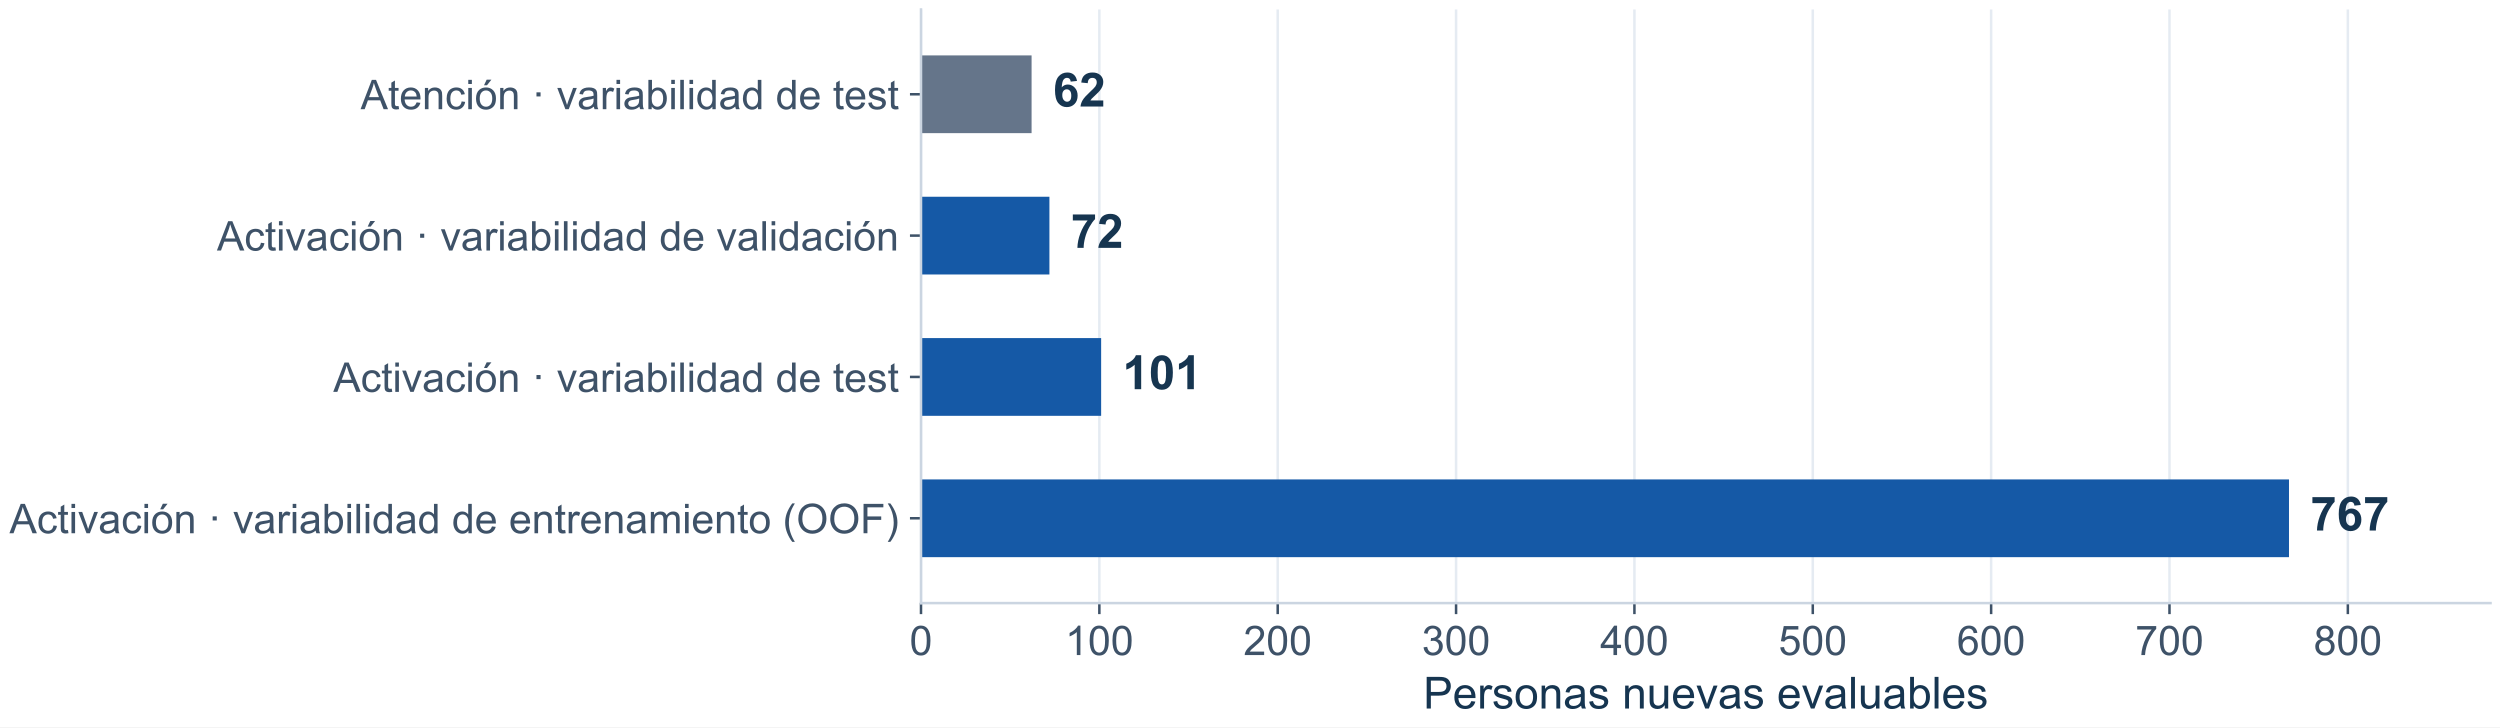
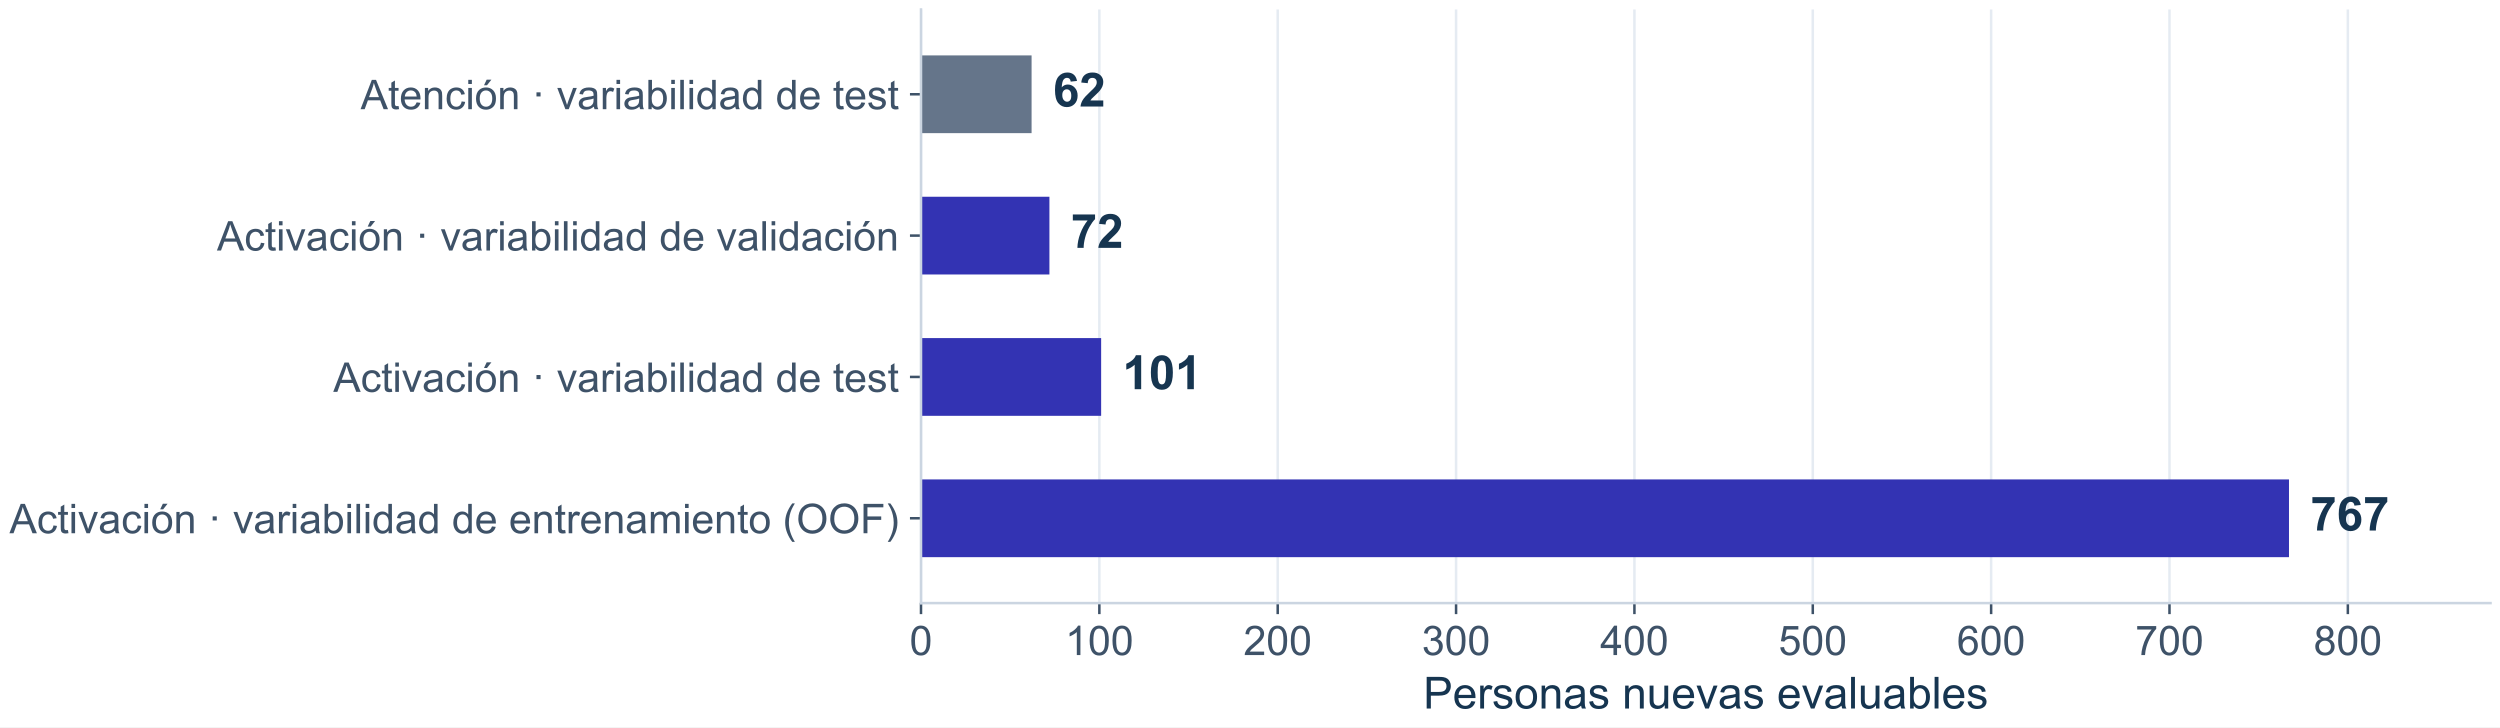
<svg xmlns="http://www.w3.org/2000/svg" xmlns:xlink="http://www.w3.org/1999/xlink" width="792pt" height="230.4pt" viewBox="0 0 792 230.4" version="1.1">
  <defs>
    <style type="text/css">*{stroke-linejoin: round; stroke-linecap: butt}</style>
  </defs>
  <g id="figure_1">
    <g id="patch_1">
      <path d="M 0 230.4  L 792 230.4  L 792 0  L 0 0  z " style="fill: #ffffff" />
    </g>
    <g id="axes_1">
      <g id="patch_2">
        <path d="M 291.773 191.061  L 789 191.061  L 789 3  L 291.773 3  z " style="fill: #ffffff" />
      </g>
      <g id="matplotlib.axis_1">
        <g id="xtick_1">
          <g id="line2d_1">
-             <path d="M 291.773 191.061  L 291.773 3  " clip-path="url(#pf6528be3a3)" style="fill: none; stroke: #e5ebf2; stroke-width: 0.8; stroke-linecap: square" />
+             <path d="M 291.773 191.061  L 291.773 3  " clip-path="url(#pa4aadabc4e)" style="fill: none; stroke: #e5ebf2; stroke-width: 0.8; stroke-linecap: square" />
          </g>
          <g id="line2d_2">
            <defs>
-               <path id="mfd50ed5111" d="M 0 0  L 0 3.5  " style="stroke: #3e5268; stroke-width: 0.8" />
+               <path id="m17aa37d7f0" d="M 0 0  L 0 3.5  " style="stroke: #3e5268; stroke-width: 0.8" />
            </defs>
            <g>
-               <use xlink:href="#mfd50ed5111" x="291.773" y="191.061" style="fill: #3e5268; stroke: #3e5268; stroke-width: 0.8" />
+               <use xlink:href="#m17aa37d7f0" x="291.773" y="191.061" style="fill: #3e5268; stroke: #3e5268; stroke-width: 0.8" />
            </g>
          </g>
          <g id="text_1">
            <g style="fill: #3e5268" transform="translate(288.1586 207.5252) scale(0.13 -0.13)">
              <defs>
                <path id="ArialMT-13" d="M 266 2259  Q 266 3072 433 3567  Q 600 4063 929 4331  Q 1259 4600 1759 4600  Q 2128 4600 2406 4451  Q 2684 4303 2865 4023  Q 3047 3744 3150 3342  Q 3253 2941 3253 2259  Q 3253 1453 3087 958  Q 2922 463 2592 192  Q 2263 -78 1759 -78  Q 1097 -78 719 397  Q 266 969 266 2259  z M 844 2259  Q 844 1131 1108 757  Q 1372 384 1759 384  Q 2147 384 2411 759  Q 2675 1134 2675 2259  Q 2675 3391 2411 3762  Q 2147 4134 1753 4134  Q 1366 4134 1134 3806  Q 844 3388 844 2259  z " transform="scale(0.015625)" />
              </defs>
              <use xlink:href="#ArialMT-13" />
            </g>
          </g>
        </g>
        <g id="xtick_2">
          <g id="line2d_3">
-             <path d="M 348.276 191.061  L 348.276 3  " clip-path="url(#pf6528be3a3)" style="fill: none; stroke: #e5ebf2; stroke-width: 0.8; stroke-linecap: square" />
+             <path d="M 348.276 191.061  L 348.276 3  " clip-path="url(#pa4aadabc4e)" style="fill: none; stroke: #e5ebf2; stroke-width: 0.8; stroke-linecap: square" />
          </g>
          <g id="line2d_4">
            <g>
-               <use xlink:href="#mfd50ed5111" x="348.276" y="191.061" style="fill: #3e5268; stroke: #3e5268; stroke-width: 0.8" />
+               <use xlink:href="#m17aa37d7f0" x="348.276" y="191.061" style="fill: #3e5268; stroke: #3e5268; stroke-width: 0.8" />
            </g>
          </g>
          <g id="text_2">
            <g style="fill: #3e5268" transform="translate(337.4324 207.5252) scale(0.13 -0.13)">
              <defs>
                <path id="ArialMT-14" d="M 2384 0  L 1822 0  L 1822 3584  Q 1619 3391 1289 3197  Q 959 3003 697 2906  L 697 3450  Q 1169 3672 1522 3987  Q 1875 4303 2022 4600  L 2384 4600  L 2384 0  z " transform="scale(0.015625)" />
              </defs>
              <use xlink:href="#ArialMT-14" />
              <use xlink:href="#ArialMT-13" transform="translate(55.60938 0)" />
              <use xlink:href="#ArialMT-13" transform="translate(111.2188 0)" />
            </g>
          </g>
        </g>
        <g id="xtick_3">
          <g id="line2d_5">
-             <path d="M 404.779 191.061  L 404.779 3  " clip-path="url(#pf6528be3a3)" style="fill: none; stroke: #e5ebf2; stroke-width: 0.8; stroke-linecap: square" />
+             <path d="M 404.779 191.061  L 404.779 3  " clip-path="url(#pa4aadabc4e)" style="fill: none; stroke: #e5ebf2; stroke-width: 0.8; stroke-linecap: square" />
          </g>
          <g id="line2d_6">
            <g>
-               <use xlink:href="#mfd50ed5111" x="404.779" y="191.061" style="fill: #3e5268; stroke: #3e5268; stroke-width: 0.8" />
+               <use xlink:href="#m17aa37d7f0" x="404.779" y="191.061" style="fill: #3e5268; stroke: #3e5268; stroke-width: 0.8" />
            </g>
          </g>
          <g id="text_3">
            <g style="fill: #3e5268" transform="translate(393.9354 207.5252) scale(0.13 -0.13)">
              <defs>
                <path id="ArialMT-15" d="M 3222 541  L 3222 0  L 194 0  Q 188 203 259 391  Q 375 700 629 1000  Q 884 1300 1366 1694  Q 2113 2306 2375 2664  Q 2638 3022 2638 3341  Q 2638 3675 2398 3904  Q 2159 4134 1775 4134  Q 1369 4134 1125 3890  Q 881 3647 878 3216  L 300 3275  Q 359 3922 746 4261  Q 1134 4600 1788 4600  Q 2447 4600 2831 4234  Q 3216 3869 3216 3328  Q 3216 3053 3103 2787  Q 2991 2522 2730 2228  Q 2469 1934 1863 1422  Q 1356 997 1212 845  Q 1069 694 975 541  L 3222 541  z " transform="scale(0.015625)" />
              </defs>
              <use xlink:href="#ArialMT-15" />
              <use xlink:href="#ArialMT-13" transform="translate(55.60938 0)" />
              <use xlink:href="#ArialMT-13" transform="translate(111.2188 0)" />
            </g>
          </g>
        </g>
        <g id="xtick_4">
          <g id="line2d_7">
-             <path d="M 461.282 191.061  L 461.282 3  " clip-path="url(#pf6528be3a3)" style="fill: none; stroke: #e5ebf2; stroke-width: 0.8; stroke-linecap: square" />
+             <path d="M 461.282 191.061  L 461.282 3  " clip-path="url(#pa4aadabc4e)" style="fill: none; stroke: #e5ebf2; stroke-width: 0.8; stroke-linecap: square" />
          </g>
          <g id="line2d_8">
            <g>
-               <use xlink:href="#mfd50ed5111" x="461.282" y="191.061" style="fill: #3e5268; stroke: #3e5268; stroke-width: 0.8" />
+               <use xlink:href="#m17aa37d7f0" x="461.282" y="191.061" style="fill: #3e5268; stroke: #3e5268; stroke-width: 0.8" />
            </g>
          </g>
          <g id="text_4">
            <g style="fill: #3e5268" transform="translate(450.4384 207.5252) scale(0.13 -0.13)">
              <defs>
                <path id="ArialMT-16" d="M 269 1209  L 831 1284  Q 928 806 1161 595  Q 1394 384 1728 384  Q 2125 384 2398 659  Q 2672 934 2672 1341  Q 2672 1728 2419 1979  Q 2166 2231 1775 2231  Q 1616 2231 1378 2169  L 1441 2663  Q 1497 2656 1531 2656  Q 1891 2656 2178 2843  Q 2466 3031 2466 3422  Q 2466 3731 2256 3934  Q 2047 4138 1716 4138  Q 1388 4138 1169 3931  Q 950 3725 888 3313  L 325 3413  Q 428 3978 793 4289  Q 1159 4600 1703 4600  Q 2078 4600 2393 4439  Q 2709 4278 2876 4000  Q 3044 3722 3044 3409  Q 3044 3113 2884 2869  Q 2725 2625 2413 2481  Q 2819 2388 3044 2092  Q 3269 1797 3269 1353  Q 3269 753 2831 336  Q 2394 -81 1725 -81  Q 1122 -81 723 278  Q 325 638 269 1209  z " transform="scale(0.015625)" />
              </defs>
              <use xlink:href="#ArialMT-16" />
              <use xlink:href="#ArialMT-13" transform="translate(55.60938 0)" />
              <use xlink:href="#ArialMT-13" transform="translate(111.2188 0)" />
            </g>
          </g>
        </g>
        <g id="xtick_5">
          <g id="line2d_9">
-             <path d="M 517.785 191.061  L 517.785 3  " clip-path="url(#pf6528be3a3)" style="fill: none; stroke: #e5ebf2; stroke-width: 0.8; stroke-linecap: square" />
+             <path d="M 517.785 191.061  L 517.785 3  " clip-path="url(#pa4aadabc4e)" style="fill: none; stroke: #e5ebf2; stroke-width: 0.8; stroke-linecap: square" />
          </g>
          <g id="line2d_10">
            <g>
-               <use xlink:href="#mfd50ed5111" x="517.785" y="191.061" style="fill: #3e5268; stroke: #3e5268; stroke-width: 0.8" />
+               <use xlink:href="#m17aa37d7f0" x="517.785" y="191.061" style="fill: #3e5268; stroke: #3e5268; stroke-width: 0.8" />
            </g>
          </g>
          <g id="text_5">
            <g style="fill: #3e5268" transform="translate(506.9414 207.5252) scale(0.13 -0.13)">
              <defs>
                <path id="ArialMT-17" d="M 2069 0  L 2069 1097  L 81 1097  L 81 1613  L 2172 4581  L 2631 4581  L 2631 1613  L 3250 1613  L 3250 1097  L 2631 1097  L 2631 0  L 2069 0  z M 2069 1613  L 2069 3678  L 634 1613  L 2069 1613  z " transform="scale(0.015625)" />
              </defs>
              <use xlink:href="#ArialMT-17" />
              <use xlink:href="#ArialMT-13" transform="translate(55.60938 0)" />
              <use xlink:href="#ArialMT-13" transform="translate(111.2188 0)" />
            </g>
          </g>
        </g>
        <g id="xtick_6">
          <g id="line2d_11">
-             <path d="M 574.288 191.061  L 574.288 3  " clip-path="url(#pf6528be3a3)" style="fill: none; stroke: #e5ebf2; stroke-width: 0.8; stroke-linecap: square" />
+             <path d="M 574.288 191.061  L 574.288 3  " clip-path="url(#pa4aadabc4e)" style="fill: none; stroke: #e5ebf2; stroke-width: 0.8; stroke-linecap: square" />
          </g>
          <g id="line2d_12">
            <g>
-               <use xlink:href="#mfd50ed5111" x="574.288" y="191.061" style="fill: #3e5268; stroke: #3e5268; stroke-width: 0.8" />
+               <use xlink:href="#m17aa37d7f0" x="574.288" y="191.061" style="fill: #3e5268; stroke: #3e5268; stroke-width: 0.8" />
            </g>
          </g>
          <g id="text_6">
            <g style="fill: #3e5268" transform="translate(563.4445 207.5252) scale(0.13 -0.13)">
              <defs>
                <path id="ArialMT-18" d="M 266 1200  L 856 1250  Q 922 819 1161 601  Q 1400 384 1738 384  Q 2144 384 2425 690  Q 2706 997 2706 1503  Q 2706 1984 2436 2262  Q 2166 2541 1728 2541  Q 1456 2541 1237 2417  Q 1019 2294 894 2097  L 366 2166  L 809 4519  L 3088 4519  L 3088 3981  L 1259 3981  L 1013 2750  Q 1425 3038 1878 3038  Q 2478 3038 2890 2622  Q 3303 2206 3303 1553  Q 3303 931 2941 478  Q 2500 -78 1738 -78  Q 1113 -78 717 272  Q 322 622 266 1200  z " transform="scale(0.015625)" />
              </defs>
              <use xlink:href="#ArialMT-18" />
              <use xlink:href="#ArialMT-13" transform="translate(55.60938 0)" />
              <use xlink:href="#ArialMT-13" transform="translate(111.2188 0)" />
            </g>
          </g>
        </g>
        <g id="xtick_7">
          <g id="line2d_13">
-             <path d="M 630.791 191.061  L 630.791 3  " clip-path="url(#pf6528be3a3)" style="fill: none; stroke: #e5ebf2; stroke-width: 0.8; stroke-linecap: square" />
+             <path d="M 630.791 191.061  L 630.791 3  " clip-path="url(#pa4aadabc4e)" style="fill: none; stroke: #e5ebf2; stroke-width: 0.8; stroke-linecap: square" />
          </g>
          <g id="line2d_14">
            <g>
-               <use xlink:href="#mfd50ed5111" x="630.791" y="191.061" style="fill: #3e5268; stroke: #3e5268; stroke-width: 0.8" />
+               <use xlink:href="#m17aa37d7f0" x="630.791" y="191.061" style="fill: #3e5268; stroke: #3e5268; stroke-width: 0.8" />
            </g>
          </g>
          <g id="text_7">
            <g style="fill: #3e5268" transform="translate(619.9475 207.5252) scale(0.13 -0.13)">
              <defs>
                <path id="ArialMT-19" d="M 3184 3459  L 2625 3416  Q 2550 3747 2413 3897  Q 2184 4138 1850 4138  Q 1581 4138 1378 3988  Q 1113 3794 959 3422  Q 806 3050 800 2363  Q 1003 2672 1297 2822  Q 1591 2972 1913 2972  Q 2475 2972 2870 2558  Q 3266 2144 3266 1488  Q 3266 1056 3080 686  Q 2894 316 2569 119  Q 2244 -78 1831 -78  Q 1128 -78 684 439  Q 241 956 241 2144  Q 241 3472 731 4075  Q 1159 4600 1884 4600  Q 2425 4600 2770 4297  Q 3116 3994 3184 3459  z M 888 1484  Q 888 1194 1011 928  Q 1134 663 1356 523  Q 1578 384 1822 384  Q 2178 384 2434 671  Q 2691 959 2691 1453  Q 2691 1928 2437 2201  Q 2184 2475 1800 2475  Q 1419 2475 1153 2201  Q 888 1928 888 1484  z " transform="scale(0.015625)" />
              </defs>
              <use xlink:href="#ArialMT-19" />
              <use xlink:href="#ArialMT-13" transform="translate(55.60938 0)" />
              <use xlink:href="#ArialMT-13" transform="translate(111.2188 0)" />
            </g>
          </g>
        </g>
        <g id="xtick_8">
          <g id="line2d_15">
-             <path d="M 687.294 191.061  L 687.294 3  " clip-path="url(#pf6528be3a3)" style="fill: none; stroke: #e5ebf2; stroke-width: 0.8; stroke-linecap: square" />
+             <path d="M 687.294 191.061  L 687.294 3  " clip-path="url(#pa4aadabc4e)" style="fill: none; stroke: #e5ebf2; stroke-width: 0.8; stroke-linecap: square" />
          </g>
          <g id="line2d_16">
            <g>
-               <use xlink:href="#mfd50ed5111" x="687.294" y="191.061" style="fill: #3e5268; stroke: #3e5268; stroke-width: 0.8" />
+               <use xlink:href="#m17aa37d7f0" x="687.294" y="191.061" style="fill: #3e5268; stroke: #3e5268; stroke-width: 0.8" />
            </g>
          </g>
          <g id="text_8">
            <g style="fill: #3e5268" transform="translate(676.4505 207.5252) scale(0.13 -0.13)">
              <defs>
                <path id="ArialMT-1a" d="M 303 3981  L 303 4522  L 3269 4522  L 3269 4084  Q 2831 3619 2401 2847  Q 1972 2075 1738 1259  Q 1569 684 1522 0  L 944 0  Q 953 541 1156 1306  Q 1359 2072 1739 2783  Q 2119 3494 2547 3981  L 303 3981  z " transform="scale(0.015625)" />
              </defs>
              <use xlink:href="#ArialMT-1a" />
              <use xlink:href="#ArialMT-13" transform="translate(55.60938 0)" />
              <use xlink:href="#ArialMT-13" transform="translate(111.2188 0)" />
            </g>
          </g>
        </g>
        <g id="xtick_9">
          <g id="line2d_17">
-             <path d="M 743.797 191.061  L 743.797 3  " clip-path="url(#pf6528be3a3)" style="fill: none; stroke: #e5ebf2; stroke-width: 0.8; stroke-linecap: square" />
+             <path d="M 743.797 191.061  L 743.797 3  " clip-path="url(#pa4aadabc4e)" style="fill: none; stroke: #e5ebf2; stroke-width: 0.8; stroke-linecap: square" />
          </g>
          <g id="line2d_18">
            <g>
-               <use xlink:href="#mfd50ed5111" x="743.797" y="191.061" style="fill: #3e5268; stroke: #3e5268; stroke-width: 0.8" />
+               <use xlink:href="#m17aa37d7f0" x="743.797" y="191.061" style="fill: #3e5268; stroke: #3e5268; stroke-width: 0.8" />
            </g>
          </g>
          <g id="text_9">
            <g style="fill: #3e5268" transform="translate(732.9535 207.5252) scale(0.13 -0.13)">
              <defs>
                <path id="ArialMT-1b" d="M 1131 2484  Q 781 2613 612 2850  Q 444 3088 444 3419  Q 444 3919 803 4259  Q 1163 4600 1759 4600  Q 2359 4600 2725 4251  Q 3091 3903 3091 3403  Q 3091 3084 2923 2848  Q 2756 2613 2416 2484  Q 2838 2347 3058 2040  Q 3278 1734 3278 1309  Q 3278 722 2862 322  Q 2447 -78 1769 -78  Q 1091 -78 675 323  Q 259 725 259 1325  Q 259 1772 486 2073  Q 713 2375 1131 2484  z M 1019 3438  Q 1019 3113 1228 2906  Q 1438 2700 1772 2700  Q 2097 2700 2305 2904  Q 2513 3109 2513 3406  Q 2513 3716 2298 3927  Q 2084 4138 1766 4138  Q 1444 4138 1231 3931  Q 1019 3725 1019 3438  z M 838 1322  Q 838 1081 952 856  Q 1066 631 1291 507  Q 1516 384 1775 384  Q 2178 384 2440 643  Q 2703 903 2703 1303  Q 2703 1709 2433 1975  Q 2163 2241 1756 2241  Q 1359 2241 1098 1978  Q 838 1716 838 1322  z " transform="scale(0.015625)" />
              </defs>
              <use xlink:href="#ArialMT-1b" />
              <use xlink:href="#ArialMT-13" transform="translate(55.60938 0)" />
              <use xlink:href="#ArialMT-13" transform="translate(111.2188 0)" />
            </g>
          </g>
        </g>
        <g id="text_10">
          <g style="fill: #163550" transform="translate(450.8893 224.4535) scale(0.14 -0.14)">
            <defs>
              <path id="ArialMT-33" d="M 494 0  L 494 4581  L 2222 4581  Q 2678 4581 2919 4538  Q 3256 4481 3484 4323  Q 3713 4166 3852 3881  Q 3991 3597 3991 3256  Q 3991 2672 3619 2267  Q 3247 1863 2275 1863  L 1100 1863  L 1100 0  L 494 0  z M 1100 2403  L 2284 2403  Q 2872 2403 3119 2622  Q 3366 2841 3366 3238  Q 3366 3525 3220 3729  Q 3075 3934 2838 4000  Q 2684 4041 2272 4041  L 1100 4041  L 1100 2403  z " transform="scale(0.015625)" />
              <path id="ArialMT-48" d="M 2694 1069  L 3275 997  Q 3138 488 2766 206  Q 2394 -75 1816 -75  Q 1088 -75 661 373  Q 234 822 234 1631  Q 234 2469 665 2931  Q 1097 3394 1784 3394  Q 2450 3394 2872 2941  Q 3294 2488 3294 1666  Q 3294 1616 3291 1516  L 816 1516  Q 847 969 1125 678  Q 1403 388 1819 388  Q 2128 388 2347 550  Q 2566 713 2694 1069  z M 847 1978  L 2700 1978  Q 2663 2397 2488 2606  Q 2219 2931 1791 2931  Q 1403 2931 1139 2672  Q 875 2413 847 1978  z " transform="scale(0.015625)" />
              <path id="ArialMT-55" d="M 416 0  L 416 3319  L 922 3319  L 922 2816  Q 1116 3169 1280 3281  Q 1444 3394 1641 3394  Q 1925 3394 2219 3213  L 2025 2691  Q 1819 2813 1613 2813  Q 1428 2813 1281 2702  Q 1134 2591 1072 2394  Q 978 2094 978 1738  L 978 0  L 416 0  z " transform="scale(0.015625)" />
              <path id="ArialMT-56" d="M 197 991  L 753 1078  Q 800 744 1014 566  Q 1228 388 1613 388  Q 2000 388 2187 545  Q 2375 703 2375 916  Q 2375 1106 2209 1216  Q 2094 1291 1634 1406  Q 1016 1563 777 1677  Q 538 1791 414 1992  Q 291 2194 291 2438  Q 291 2659 392 2848  Q 494 3038 669 3163  Q 800 3259 1026 3326  Q 1253 3394 1513 3394  Q 1903 3394 2198 3281  Q 2494 3169 2634 2976  Q 2775 2784 2828 2463  L 2278 2388  Q 2241 2644 2061 2787  Q 1881 2931 1553 2931  Q 1166 2931 1000 2803  Q 834 2675 834 2503  Q 834 2394 903 2306  Q 972 2216 1119 2156  Q 1203 2125 1616 2013  Q 2213 1853 2448 1751  Q 2684 1650 2818 1456  Q 2953 1263 2953 975  Q 2953 694 2789 445  Q 2625 197 2315 61  Q 2006 -75 1616 -75  Q 969 -75 630 194  Q 291 463 197 991  z " transform="scale(0.015625)" />
              <path id="ArialMT-52" d="M 213 1659  Q 213 2581 725 3025  Q 1153 3394 1769 3394  Q 2453 3394 2887 2945  Q 3322 2497 3322 1706  Q 3322 1066 3130 698  Q 2938 331 2570 128  Q 2203 -75 1769 -75  Q 1072 -75 642 372  Q 213 819 213 1659  z M 791 1659  Q 791 1022 1069 705  Q 1347 388 1769 388  Q 2188 388 2466 706  Q 2744 1025 2744 1678  Q 2744 2294 2464 2611  Q 2184 2928 1769 2928  Q 1347 2928 1069 2612  Q 791 2297 791 1659  z " transform="scale(0.015625)" />
              <path id="ArialMT-51" d="M 422 0  L 422 3319  L 928 3319  L 928 2847  Q 1294 3394 1984 3394  Q 2284 3394 2536 3286  Q 2788 3178 2913 3003  Q 3038 2828 3088 2588  Q 3119 2431 3119 2041  L 3119 0  L 2556 0  L 2556 2019  Q 2556 2363 2490 2533  Q 2425 2703 2258 2804  Q 2091 2906 1866 2906  Q 1506 2906 1245 2678  Q 984 2450 984 1813  L 984 0  L 422 0  z " transform="scale(0.015625)" />
              <path id="ArialMT-44" d="M 2588 409  Q 2275 144 1986 34  Q 1697 -75 1366 -75  Q 819 -75 525 192  Q 231 459 231 875  Q 231 1119 342 1320  Q 453 1522 633 1644  Q 813 1766 1038 1828  Q 1203 1872 1538 1913  Q 2219 1994 2541 2106  Q 2544 2222 2544 2253  Q 2544 2597 2384 2738  Q 2169 2928 1744 2928  Q 1347 2928 1158 2789  Q 969 2650 878 2297  L 328 2372  Q 403 2725 575 2942  Q 747 3159 1072 3276  Q 1397 3394 1825 3394  Q 2250 3394 2515 3294  Q 2781 3194 2906 3042  Q 3031 2891 3081 2659  Q 3109 2516 3109 2141  L 3109 1391  Q 3109 606 3145 398  Q 3181 191 3288 0  L 2700 0  Q 2613 175 2588 409  z M 2541 1666  Q 2234 1541 1622 1453  Q 1275 1403 1131 1340  Q 988 1278 909 1158  Q 831 1038 831 891  Q 831 666 1001 516  Q 1172 366 1500 366  Q 1825 366 2078 508  Q 2331 650 2450 897  Q 2541 1088 2541 1459  L 2541 1666  z " transform="scale(0.015625)" />
              <path id="ArialMT-3" transform="scale(0.015625)" />
              <path id="ArialMT-58" d="M 2597 0  L 2597 488  Q 2209 -75 1544 -75  Q 1250 -75 995 37  Q 741 150 617 320  Q 494 491 444 738  Q 409 903 409 1263  L 409 3319  L 972 3319  L 972 1478  Q 972 1038 1006 884  Q 1059 663 1231 536  Q 1403 409 1656 409  Q 1909 409 2131 539  Q 2353 669 2445 892  Q 2538 1116 2538 1541  L 2538 3319  L 3100 3319  L 3100 0  L 2597 0  z " transform="scale(0.015625)" />
              <path id="ArialMT-59" d="M 1344 0  L 81 3319  L 675 3319  L 1388 1331  Q 1503 1009 1600 663  Q 1675 925 1809 1294  L 2547 3319  L 3125 3319  L 1869 0  L 1344 0  z " transform="scale(0.015625)" />
              <path id="ArialMT-4f" d="M 409 0  L 409 4581  L 972 4581  L 972 0  L 409 0  z " transform="scale(0.015625)" />
              <path id="ArialMT-45" d="M 941 0  L 419 0  L 419 4581  L 981 4581  L 981 2947  Q 1338 3394 1891 3394  Q 2197 3394 2470 3270  Q 2744 3147 2920 2923  Q 3097 2700 3197 2384  Q 3297 2069 3297 1709  Q 3297 856 2875 390  Q 2453 -75 1863 -75  Q 1275 -75 941 416  L 941 0  z M 934 1684  Q 934 1088 1097 822  Q 1363 388 1816 388  Q 2184 388 2453 708  Q 2722 1028 2722 1663  Q 2722 2313 2464 2622  Q 2206 2931 1841 2931  Q 1472 2931 1203 2611  Q 934 2291 934 1684  z " transform="scale(0.015625)" />
            </defs>
            <use xlink:href="#ArialMT-33" />
            <use xlink:href="#ArialMT-48" transform="translate(66.70312 0)" />
            <use xlink:href="#ArialMT-55" transform="translate(122.3125 0)" />
            <use xlink:href="#ArialMT-56" transform="translate(155.6094 0)" />
            <use xlink:href="#ArialMT-52" transform="translate(205.6094 0)" />
            <use xlink:href="#ArialMT-51" transform="translate(261.2188 0)" />
            <use xlink:href="#ArialMT-44" transform="translate(316.8281 0)" />
            <use xlink:href="#ArialMT-56" transform="translate(372.4375 0)" />
            <use xlink:href="#ArialMT-3" transform="translate(422.4375 0)" />
            <use xlink:href="#ArialMT-51" transform="translate(450.2188 0)" />
            <use xlink:href="#ArialMT-58" transform="translate(505.8281 0)" />
            <use xlink:href="#ArialMT-48" transform="translate(561.4375 0)" />
            <use xlink:href="#ArialMT-59" transform="translate(617.0469 0)" />
            <use xlink:href="#ArialMT-44" transform="translate(667.0469 0)" />
            <use xlink:href="#ArialMT-56" transform="translate(722.6562 0)" />
            <use xlink:href="#ArialMT-3" transform="translate(772.6562 0)" />
            <use xlink:href="#ArialMT-48" transform="translate(800.4375 0)" />
            <use xlink:href="#ArialMT-59" transform="translate(856.0469 0)" />
            <use xlink:href="#ArialMT-44" transform="translate(906.0469 0)" />
            <use xlink:href="#ArialMT-4f" transform="translate(961.6562 0)" />
            <use xlink:href="#ArialMT-58" transform="translate(983.875 0)" />
            <use xlink:href="#ArialMT-44" transform="translate(1039.484 0)" />
            <use xlink:href="#ArialMT-45" transform="translate(1095.094 0)" />
            <use xlink:href="#ArialMT-4f" transform="translate(1150.703 0)" />
            <use xlink:href="#ArialMT-48" transform="translate(1172.922 0)" />
            <use xlink:href="#ArialMT-56" transform="translate(1228.531 0)" />
          </g>
        </g>
      </g>
      <g id="matplotlib.axis_2">
        <g id="ytick_1">
          <g id="line2d_19">
            <defs>
-               <path id="m10fadb95ba" d="M 0 0  L -3.5 0  " style="stroke: #3e5268; stroke-width: 0.8" />
+               <path id="m6e84c63588" d="M 0 0  L -3.5 0  " style="stroke: #3e5268; stroke-width: 0.8" />
            </defs>
            <g>
-               <use xlink:href="#m10fadb95ba" x="291.773" y="29.866" style="fill: #3e5268; stroke: #3e5268; stroke-width: 0.8" />
+               <use xlink:href="#m6e84c63588" x="291.773" y="29.866" style="fill: #3e5268; stroke: #3e5268; stroke-width: 0.8" />
            </g>
          </g>
          <g id="text_11">
            <g style="fill: #3e5268" transform="translate(114.2416 34.59822) scale(0.13 -0.13)">
              <defs>
                <path id="ArialMT-24" d="M -9 0  L 1750 4581  L 2403 4581  L 4278 0  L 3588 0  L 3053 1388  L 1138 1388  L 634 0  L -9 0  z M 1313 1881  L 2866 1881  L 2388 3150  Q 2169 3728 2063 4100  Q 1975 3659 1816 3225  L 1313 1881  z " transform="scale(0.015625)" />
                <path id="ArialMT-57" d="M 1650 503  L 1731 6  Q 1494 -44 1306 -44  Q 1000 -44 831 53  Q 663 150 594 308  Q 525 466 525 972  L 525 2881  L 113 2881  L 113 3319  L 525 3319  L 525 4141  L 1084 4478  L 1084 3319  L 1650 3319  L 1650 2881  L 1084 2881  L 1084 941  Q 1084 700 1114 631  Q 1144 563 1211 522  Q 1278 481 1403 481  Q 1497 481 1650 503  z " transform="scale(0.015625)" />
                <path id="ArialMT-46" d="M 2588 1216  L 3141 1144  Q 3050 572 2676 248  Q 2303 -75 1759 -75  Q 1078 -75 664 370  Q 250 816 250 1647  Q 250 2184 428 2587  Q 606 2991 970 3192  Q 1334 3394 1763 3394  Q 2303 3394 2647 3120  Q 2991 2847 3088 2344  L 2541 2259  Q 2463 2594 2264 2762  Q 2066 2931 1784 2931  Q 1359 2931 1093 2626  Q 828 2322 828 1663  Q 828 994 1084 691  Q 1341 388 1753 388  Q 2084 388 2306 591  Q 2528 794 2588 1216  z " transform="scale(0.015625)" />
                <path id="ArialMT-4c" d="M 425 3934  L 425 4581  L 988 4581  L 988 3934  L 425 3934  z M 425 0  L 425 3319  L 988 3319  L 988 0  L 425 0  z " transform="scale(0.015625)" />
                <path id="ArialMT-79" d="M 213 1659  Q 213 2581 725 3025  Q 1153 3394 1769 3394  Q 2453 3394 2887 2945  Q 3322 2497 3322 1706  Q 3322 1066 3130 698  Q 2938 331 2570 128  Q 2203 -75 1769 -75  Q 1072 -75 642 372  Q 213 819 213 1659  z M 791 1659  Q 791 1022 1069 705  Q 1347 388 1769 388  Q 2188 388 2466 706  Q 2744 1025 2744 1678  Q 2744 2294 2464 2611  Q 2184 2928 1769 2928  Q 1347 2928 1069 2612  Q 791 2297 791 1659  z M 1457 3731  L 1872 4606  L 2610 4606  L 1922 3731  L 1457 3731  z " transform="scale(0.015625)" />
                <path id="ArialMT-101" d="M 744 1991  L 744 2631  L 1384 2631  L 1384 1991  L 744 1991  z " transform="scale(0.015625)" />
                <path id="ArialMT-47" d="M 2575 0  L 2575 419  Q 2259 -75 1647 -75  Q 1250 -75 917 144  Q 584 363 401 755  Q 219 1147 219 1656  Q 219 2153 384 2558  Q 550 2963 881 3178  Q 1213 3394 1622 3394  Q 1922 3394 2156 3267  Q 2391 3141 2538 2938  L 2538 4581  L 3097 4581  L 3097 0  L 2575 0  z M 797 1656  Q 797 1019 1065 703  Q 1334 388 1700 388  Q 2069 388 2326 689  Q 2584 991 2584 1609  Q 2584 2291 2321 2609  Q 2059 2928 1675 2928  Q 1300 2928 1048 2622  Q 797 2316 797 1656  z " transform="scale(0.015625)" />
              </defs>
              <use xlink:href="#ArialMT-24" />
              <use xlink:href="#ArialMT-57" transform="translate(66.70312 0)" />
              <use xlink:href="#ArialMT-48" transform="translate(94.48438 0)" />
              <use xlink:href="#ArialMT-51" transform="translate(150.0938 0)" />
              <use xlink:href="#ArialMT-46" transform="translate(205.7031 0)" />
              <use xlink:href="#ArialMT-4c" transform="translate(255.7031 0)" />
              <use xlink:href="#ArialMT-79" transform="translate(277.9219 0)" />
              <use xlink:href="#ArialMT-51" transform="translate(333.5312 0)" />
              <use xlink:href="#ArialMT-3" transform="translate(389.1406 0)" />
              <use xlink:href="#ArialMT-101" transform="translate(416.9219 0)" />
              <use xlink:href="#ArialMT-3" transform="translate(450.2188 0)" />
              <use xlink:href="#ArialMT-59" transform="translate(478 0)" />
              <use xlink:href="#ArialMT-44" transform="translate(528 0)" />
              <use xlink:href="#ArialMT-55" transform="translate(583.6094 0)" />
              <use xlink:href="#ArialMT-4c" transform="translate(616.9062 0)" />
              <use xlink:href="#ArialMT-44" transform="translate(639.125 0)" />
              <use xlink:href="#ArialMT-45" transform="translate(694.7344 0)" />
              <use xlink:href="#ArialMT-4c" transform="translate(750.3438 0)" />
              <use xlink:href="#ArialMT-4f" transform="translate(772.5625 0)" />
              <use xlink:href="#ArialMT-4c" transform="translate(794.7812 0)" />
              <use xlink:href="#ArialMT-47" transform="translate(817 0)" />
              <use xlink:href="#ArialMT-44" transform="translate(872.6094 0)" />
              <use xlink:href="#ArialMT-47" transform="translate(928.2188 0)" />
              <use xlink:href="#ArialMT-3" transform="translate(983.8281 0)" />
              <use xlink:href="#ArialMT-47" transform="translate(1011.609 0)" />
              <use xlink:href="#ArialMT-48" transform="translate(1067.219 0)" />
              <use xlink:href="#ArialMT-3" transform="translate(1122.828 0)" />
              <use xlink:href="#ArialMT-57" transform="translate(1150.609 0)" />
              <use xlink:href="#ArialMT-48" transform="translate(1178.391 0)" />
              <use xlink:href="#ArialMT-56" transform="translate(1234 0)" />
              <use xlink:href="#ArialMT-57" transform="translate(1284 0)" />
            </g>
          </g>
        </g>
        <g id="ytick_2">
          <g id="line2d_20">
            <g>
-               <use xlink:href="#m10fadb95ba" x="291.773" y="74.642" style="fill: #3e5268; stroke: #3e5268; stroke-width: 0.8" />
+               <use xlink:href="#m6e84c63588" x="291.773" y="74.642" style="fill: #3e5268; stroke: #3e5268; stroke-width: 0.8" />
            </g>
          </g>
          <g id="text_12">
            <g style="fill: #3e5268" transform="translate(68.72337 79.37457) scale(0.13 -0.13)">
              <use xlink:href="#ArialMT-24" />
              <use xlink:href="#ArialMT-46" transform="translate(66.70312 0)" />
              <use xlink:href="#ArialMT-57" transform="translate(116.7031 0)" />
              <use xlink:href="#ArialMT-4c" transform="translate(144.4844 0)" />
              <use xlink:href="#ArialMT-59" transform="translate(166.7031 0)" />
              <use xlink:href="#ArialMT-44" transform="translate(216.7031 0)" />
              <use xlink:href="#ArialMT-46" transform="translate(272.3125 0)" />
              <use xlink:href="#ArialMT-4c" transform="translate(322.3125 0)" />
              <use xlink:href="#ArialMT-79" transform="translate(344.5312 0)" />
              <use xlink:href="#ArialMT-51" transform="translate(400.1406 0)" />
              <use xlink:href="#ArialMT-3" transform="translate(455.75 0)" />
              <use xlink:href="#ArialMT-101" transform="translate(483.5312 0)" />
              <use xlink:href="#ArialMT-3" transform="translate(516.8281 0)" />
              <use xlink:href="#ArialMT-59" transform="translate(544.6094 0)" />
              <use xlink:href="#ArialMT-44" transform="translate(594.6094 0)" />
              <use xlink:href="#ArialMT-55" transform="translate(650.2188 0)" />
              <use xlink:href="#ArialMT-4c" transform="translate(683.5156 0)" />
              <use xlink:href="#ArialMT-44" transform="translate(705.7344 0)" />
              <use xlink:href="#ArialMT-45" transform="translate(761.3438 0)" />
              <use xlink:href="#ArialMT-4c" transform="translate(816.9531 0)" />
              <use xlink:href="#ArialMT-4f" transform="translate(839.1719 0)" />
              <use xlink:href="#ArialMT-4c" transform="translate(861.3906 0)" />
              <use xlink:href="#ArialMT-47" transform="translate(883.6094 0)" />
              <use xlink:href="#ArialMT-44" transform="translate(939.2188 0)" />
              <use xlink:href="#ArialMT-47" transform="translate(994.8281 0)" />
              <use xlink:href="#ArialMT-3" transform="translate(1050.438 0)" />
              <use xlink:href="#ArialMT-47" transform="translate(1078.219 0)" />
              <use xlink:href="#ArialMT-48" transform="translate(1133.828 0)" />
              <use xlink:href="#ArialMT-3" transform="translate(1189.438 0)" />
              <use xlink:href="#ArialMT-59" transform="translate(1217.219 0)" />
              <use xlink:href="#ArialMT-44" transform="translate(1267.219 0)" />
              <use xlink:href="#ArialMT-4f" transform="translate(1322.828 0)" />
              <use xlink:href="#ArialMT-4c" transform="translate(1345.047 0)" />
              <use xlink:href="#ArialMT-47" transform="translate(1367.266 0)" />
              <use xlink:href="#ArialMT-44" transform="translate(1422.875 0)" />
              <use xlink:href="#ArialMT-46" transform="translate(1478.484 0)" />
              <use xlink:href="#ArialMT-4c" transform="translate(1528.484 0)" />
              <use xlink:href="#ArialMT-79" transform="translate(1550.703 0)" />
              <use xlink:href="#ArialMT-51" transform="translate(1606.312 0)" />
            </g>
          </g>
        </g>
        <g id="ytick_3">
          <g id="line2d_21">
            <g>
-               <use xlink:href="#m10fadb95ba" x="291.773" y="119.419" style="fill: #3e5268; stroke: #3e5268; stroke-width: 0.8" />
+               <use xlink:href="#m6e84c63588" x="291.773" y="119.419" style="fill: #3e5268; stroke: #3e5268; stroke-width: 0.8" />
            </g>
          </g>
          <g id="text_13">
            <g style="fill: #3e5268" transform="translate(105.5824 124.1509) scale(0.13 -0.13)">
              <use xlink:href="#ArialMT-24" />
              <use xlink:href="#ArialMT-46" transform="translate(66.70312 0)" />
              <use xlink:href="#ArialMT-57" transform="translate(116.7031 0)" />
              <use xlink:href="#ArialMT-4c" transform="translate(144.4844 0)" />
              <use xlink:href="#ArialMT-59" transform="translate(166.7031 0)" />
              <use xlink:href="#ArialMT-44" transform="translate(216.7031 0)" />
              <use xlink:href="#ArialMT-46" transform="translate(272.3125 0)" />
              <use xlink:href="#ArialMT-4c" transform="translate(322.3125 0)" />
              <use xlink:href="#ArialMT-79" transform="translate(344.5312 0)" />
              <use xlink:href="#ArialMT-51" transform="translate(400.1406 0)" />
              <use xlink:href="#ArialMT-3" transform="translate(455.75 0)" />
              <use xlink:href="#ArialMT-101" transform="translate(483.5312 0)" />
              <use xlink:href="#ArialMT-3" transform="translate(516.8281 0)" />
              <use xlink:href="#ArialMT-59" transform="translate(544.6094 0)" />
              <use xlink:href="#ArialMT-44" transform="translate(594.6094 0)" />
              <use xlink:href="#ArialMT-55" transform="translate(650.2188 0)" />
              <use xlink:href="#ArialMT-4c" transform="translate(683.5156 0)" />
              <use xlink:href="#ArialMT-44" transform="translate(705.7344 0)" />
              <use xlink:href="#ArialMT-45" transform="translate(761.3438 0)" />
              <use xlink:href="#ArialMT-4c" transform="translate(816.9531 0)" />
              <use xlink:href="#ArialMT-4f" transform="translate(839.1719 0)" />
              <use xlink:href="#ArialMT-4c" transform="translate(861.3906 0)" />
              <use xlink:href="#ArialMT-47" transform="translate(883.6094 0)" />
              <use xlink:href="#ArialMT-44" transform="translate(939.2188 0)" />
              <use xlink:href="#ArialMT-47" transform="translate(994.8281 0)" />
              <use xlink:href="#ArialMT-3" transform="translate(1050.438 0)" />
              <use xlink:href="#ArialMT-47" transform="translate(1078.219 0)" />
              <use xlink:href="#ArialMT-48" transform="translate(1133.828 0)" />
              <use xlink:href="#ArialMT-3" transform="translate(1189.438 0)" />
              <use xlink:href="#ArialMT-57" transform="translate(1217.219 0)" />
              <use xlink:href="#ArialMT-48" transform="translate(1245 0)" />
              <use xlink:href="#ArialMT-56" transform="translate(1300.609 0)" />
              <use xlink:href="#ArialMT-57" transform="translate(1350.609 0)" />
            </g>
          </g>
        </g>
        <g id="ytick_4">
          <g id="line2d_22">
            <g>
-               <use xlink:href="#m10fadb95ba" x="291.773" y="164.195" style="fill: #3e5268; stroke: #3e5268; stroke-width: 0.8" />
+               <use xlink:href="#m6e84c63588" x="291.773" y="164.195" style="fill: #3e5268; stroke: #3e5268; stroke-width: 0.8" />
            </g>
          </g>
          <g id="text_14">
            <g style="fill: #3e5268" transform="translate(3.00024 168.9309) scale(0.13 -0.13)">
              <defs>
                <path id="ArialMT-50" d="M 422 0  L 422 3319  L 925 3319  L 925 2853  Q 1081 3097 1340 3245  Q 1600 3394 1931 3394  Q 2300 3394 2536 3241  Q 2772 3088 2869 2813  Q 3263 3394 3894 3394  Q 4388 3394 4653 3120  Q 4919 2847 4919 2278  L 4919 0  L 4359 0  L 4359 2091  Q 4359 2428 4304 2576  Q 4250 2725 4106 2815  Q 3963 2906 3769 2906  Q 3419 2906 3187 2673  Q 2956 2441 2956 1928  L 2956 0  L 2394 0  L 2394 2156  Q 2394 2531 2256 2718  Q 2119 2906 1806 2906  Q 1569 2906 1367 2781  Q 1166 2656 1075 2415  Q 984 2175 984 1722  L 984 0  L 422 0  z " transform="scale(0.015625)" />
                <path id="ArialMT-b" d="M 1497 -1347  Q 1031 -759 709 28  Q 388 816 388 1659  Q 388 2403 628 3084  Q 909 3875 1497 4659  L 1900 4659  Q 1522 4009 1400 3731  Q 1209 3300 1100 2831  Q 966 2247 966 1656  Q 966 153 1900 -1347  L 1497 -1347  z " transform="scale(0.015625)" />
                <path id="ArialMT-32" d="M 309 2231  Q 309 3372 921 4017  Q 1534 4663 2503 4663  Q 3138 4663 3647 4359  Q 4156 4056 4423 3514  Q 4691 2972 4691 2284  Q 4691 1588 4409 1038  Q 4128 488 3612 205  Q 3097 -78 2500 -78  Q 1853 -78 1343 234  Q 834 547 571 1087  Q 309 1628 309 2231  z M 934 2222  Q 934 1394 1379 917  Q 1825 441 2497 441  Q 3181 441 3623 922  Q 4066 1403 4066 2288  Q 4066 2847 3877 3264  Q 3688 3681 3323 3911  Q 2959 4141 2506 4141  Q 1863 4141 1398 3698  Q 934 3256 934 2222  z " transform="scale(0.015625)" />
                <path id="ArialMT-29" d="M 525 0  L 525 4581  L 3616 4581  L 3616 4041  L 1131 4041  L 1131 2622  L 3281 2622  L 3281 2081  L 1131 2081  L 1131 0  L 525 0  z " transform="scale(0.015625)" />
                <path id="ArialMT-c" d="M 791 -1347  L 388 -1347  Q 1322 153 1322 1656  Q 1322 2244 1188 2822  Q 1081 3291 891 3722  Q 769 4003 388 4659  L 791 4659  Q 1378 3875 1659 3084  Q 1900 2403 1900 1659  Q 1900 816 1576 28  Q 1253 -759 791 -1347  z " transform="scale(0.015625)" />
              </defs>
              <use xlink:href="#ArialMT-24" />
              <use xlink:href="#ArialMT-46" transform="translate(66.70312 0)" />
              <use xlink:href="#ArialMT-57" transform="translate(116.7031 0)" />
              <use xlink:href="#ArialMT-4c" transform="translate(144.4844 0)" />
              <use xlink:href="#ArialMT-59" transform="translate(166.7031 0)" />
              <use xlink:href="#ArialMT-44" transform="translate(216.7031 0)" />
              <use xlink:href="#ArialMT-46" transform="translate(272.3125 0)" />
              <use xlink:href="#ArialMT-4c" transform="translate(322.3125 0)" />
              <use xlink:href="#ArialMT-79" transform="translate(344.5312 0)" />
              <use xlink:href="#ArialMT-51" transform="translate(400.1406 0)" />
              <use xlink:href="#ArialMT-3" transform="translate(455.75 0)" />
              <use xlink:href="#ArialMT-101" transform="translate(483.5312 0)" />
              <use xlink:href="#ArialMT-3" transform="translate(516.8281 0)" />
              <use xlink:href="#ArialMT-59" transform="translate(544.6094 0)" />
              <use xlink:href="#ArialMT-44" transform="translate(594.6094 0)" />
              <use xlink:href="#ArialMT-55" transform="translate(650.2188 0)" />
              <use xlink:href="#ArialMT-4c" transform="translate(683.5156 0)" />
              <use xlink:href="#ArialMT-44" transform="translate(705.7344 0)" />
              <use xlink:href="#ArialMT-45" transform="translate(761.3438 0)" />
              <use xlink:href="#ArialMT-4c" transform="translate(816.9531 0)" />
              <use xlink:href="#ArialMT-4f" transform="translate(839.1719 0)" />
              <use xlink:href="#ArialMT-4c" transform="translate(861.3906 0)" />
              <use xlink:href="#ArialMT-47" transform="translate(883.6094 0)" />
              <use xlink:href="#ArialMT-44" transform="translate(939.2188 0)" />
              <use xlink:href="#ArialMT-47" transform="translate(994.8281 0)" />
              <use xlink:href="#ArialMT-3" transform="translate(1050.438 0)" />
              <use xlink:href="#ArialMT-47" transform="translate(1078.219 0)" />
              <use xlink:href="#ArialMT-48" transform="translate(1133.828 0)" />
              <use xlink:href="#ArialMT-3" transform="translate(1189.438 0)" />
              <use xlink:href="#ArialMT-48" transform="translate(1217.219 0)" />
              <use xlink:href="#ArialMT-51" transform="translate(1272.828 0)" />
              <use xlink:href="#ArialMT-57" transform="translate(1328.438 0)" />
              <use xlink:href="#ArialMT-55" transform="translate(1356.219 0)" />
              <use xlink:href="#ArialMT-48" transform="translate(1389.516 0)" />
              <use xlink:href="#ArialMT-51" transform="translate(1445.125 0)" />
              <use xlink:href="#ArialMT-44" transform="translate(1500.734 0)" />
              <use xlink:href="#ArialMT-50" transform="translate(1556.344 0)" />
              <use xlink:href="#ArialMT-4c" transform="translate(1639.641 0)" />
              <use xlink:href="#ArialMT-48" transform="translate(1661.859 0)" />
              <use xlink:href="#ArialMT-51" transform="translate(1717.469 0)" />
              <use xlink:href="#ArialMT-57" transform="translate(1773.078 0)" />
              <use xlink:href="#ArialMT-52" transform="translate(1800.859 0)" />
              <use xlink:href="#ArialMT-3" transform="translate(1856.469 0)" />
              <use xlink:href="#ArialMT-b" transform="translate(1884.25 0)" />
              <use xlink:href="#ArialMT-32" transform="translate(1917.547 0)" />
              <use xlink:href="#ArialMT-32" transform="translate(1995.328 0)" />
              <use xlink:href="#ArialMT-29" transform="translate(2073.109 0)" />
              <use xlink:href="#ArialMT-c" transform="translate(2134.188 0)" />
            </g>
          </g>
        </g>
      </g>
      <g id="patch_3">
-         <path d="M 291.773 17.553  L 326.805 17.553  L 326.805 42.18  L 291.773 42.18  z " clip-path="url(#pf6528be3a3)" style="fill: #65758a" />
+         <path d="M 291.773 17.553  L 326.805 17.553  L 326.805 42.18  L 291.773 42.18  z " clip-path="url(#pa4aadabc4e)" style="fill: #65758a" />
      </g>
      <g id="patch_4">
-         <path d="M 291.773 62.329  L 332.455 62.329  L 332.455 86.956  L 291.773 86.956  z " clip-path="url(#pf6528be3a3)" style="fill: #1559a6" />
+         <path d="M 291.773 62.329  L 332.455 62.329  L 332.455 86.956  L 291.773 86.956  z " clip-path="url(#pa4aadabc4e)" style="fill: #3333b3" />
      </g>
      <g id="patch_5">
-         <path d="M 291.773 107.105  L 348.841 107.105  L 348.841 131.732  L 291.773 131.732  z " clip-path="url(#pf6528be3a3)" style="fill: #1559a6" />
+         <path d="M 291.773 107.105  L 348.841 107.105  L 348.841 131.732  L 291.773 131.732  z " clip-path="url(#pa4aadabc4e)" style="fill: #3333b3" />
      </g>
      <g id="patch_6">
-         <path d="M 291.773 151.882  L 725.151 151.882  L 725.151 176.509  L 291.773 176.509  z " clip-path="url(#pf6528be3a3)" style="fill: #1559a6" />
+         <path d="M 291.773 151.882  L 725.151 151.882  L 725.151 176.509  L 291.773 176.509  z " clip-path="url(#pa4aadabc4e)" style="fill: #3333b3" />
      </g>
      <g id="patch_7">
        <path d="M 291.773 191.061  L 291.773 3  " style="fill: none; stroke: #cbd5e1; stroke-width: 0.8; stroke-linejoin: miter; stroke-linecap: square" />
      </g>
      <g id="patch_8">
        <path d="M 291.773 191.061  L 789 191.061  " style="fill: none; stroke: #cbd5e1; stroke-width: 0.8; stroke-linejoin: miter; stroke-linecap: square" />
      </g>
      <g id="text_15">
        <g style="fill: #163550" transform="translate(333.5854 33.74788) scale(0.15 -0.15)">
          <defs>
            <path id="Arial-BoldMT-19" d="M 3247 3459  L 2397 3366  Q 2366 3628 2234 3753  Q 2103 3878 1894 3878  Q 1616 3878 1423 3628  Q 1231 3378 1181 2588  Q 1509 2975 1997 2975  Q 2547 2975 2939 2556  Q 3331 2138 3331 1475  Q 3331 772 2918 347  Q 2506 -78 1859 -78  Q 1166 -78 719 461  Q 272 1000 272 2228  Q 272 3488 737 4044  Q 1203 4600 1947 4600  Q 2469 4600 2811 4308  Q 3153 4016 3247 3459  z M 1256 1544  Q 1256 1116 1453 883  Q 1650 650 1903 650  Q 2147 650 2309 840  Q 2472 1031 2472 1466  Q 2472 1913 2297 2120  Q 2122 2328 1859 2328  Q 1606 2328 1431 2129  Q 1256 1931 1256 1544  z " transform="scale(0.015625)" />
            <path id="Arial-BoldMT-15" d="M 3238 816  L 3238 0  L 159 0  Q 209 463 459 877  Q 709 1291 1447 1975  Q 2041 2528 2175 2725  Q 2356 2997 2356 3263  Q 2356 3556 2198 3714  Q 2041 3872 1763 3872  Q 1488 3872 1325 3706  Q 1163 3541 1138 3156  L 263 3244  Q 341 3969 753 4284  Q 1166 4600 1784 4600  Q 2463 4600 2850 4234  Q 3238 3869 3238 3325  Q 3238 3016 3127 2736  Q 3016 2456 2775 2150  Q 2616 1947 2200 1565  Q 1784 1184 1673 1059  Q 1563 934 1494 816  L 3238 816  z " transform="scale(0.015625)" />
          </defs>
          <use xlink:href="#Arial-BoldMT-19" />
          <use xlink:href="#Arial-BoldMT-15" transform="translate(55.60938 0)" />
        </g>
      </g>
      <g id="text_16">
        <g style="fill: #163550" transform="translate(339.2357 78.52423) scale(0.15 -0.15)">
          <defs>
            <path id="Arial-BoldMT-1a" d="M 272 3703  L 272 4519  L 3275 4519  L 3275 3881  Q 2903 3516 2518 2831  Q 2134 2147 1932 1376  Q 1731 606 1734 0  L 888 0  Q 909 950 1279 1937  Q 1650 2925 2269 3703  L 272 3703  z " transform="scale(0.015625)" />
          </defs>
          <use xlink:href="#Arial-BoldMT-1a" />
          <use xlink:href="#Arial-BoldMT-15" transform="translate(55.60938 0)" />
        </g>
      </g>
      <g id="text_17">
        <g style="fill: #163550" transform="translate(355.6216 123.3006) scale(0.15 -0.15)">
          <defs>
            <path id="Arial-BoldMT-14" d="M 2519 0  L 1641 0  L 1641 3309  Q 1159 2859 506 2644  L 506 3441  Q 850 3553 1253 3867  Q 1656 4181 1806 4600  L 2519 4600  L 2519 0  z " transform="scale(0.015625)" />
            <path id="Arial-BoldMT-13" d="M 1756 4600  Q 2422 4600 2797 4125  Q 3244 3563 3244 2259  Q 3244 959 2794 391  Q 2422 -78 1756 -78  Q 1088 -78 678 436  Q 269 950 269 2269  Q 269 3563 719 4131  Q 1091 4600 1756 4600  z M 1756 3872  Q 1597 3872 1472 3770  Q 1347 3669 1278 3406  Q 1188 3066 1188 2259  Q 1188 1453 1269 1151  Q 1350 850 1473 750  Q 1597 650 1756 650  Q 1916 650 2041 751  Q 2166 853 2234 1116  Q 2325 1453 2325 2259  Q 2325 3066 2244 3367  Q 2163 3669 2039 3770  Q 1916 3872 1756 3872  z " transform="scale(0.015625)" />
          </defs>
          <use xlink:href="#Arial-BoldMT-14" />
          <use xlink:href="#Arial-BoldMT-13" transform="translate(55.60938 0)" />
          <use xlink:href="#Arial-BoldMT-14" transform="translate(111.2188 0)" />
        </g>
      </g>
      <g id="text_18">
        <g style="fill: #163550" transform="translate(731.9317 168.0769) scale(0.15 -0.15)">
          <use xlink:href="#Arial-BoldMT-1a" />
          <use xlink:href="#Arial-BoldMT-19" transform="translate(55.60938 0)" />
          <use xlink:href="#Arial-BoldMT-1a" transform="translate(111.2188 0)" />
        </g>
      </g>
    </g>
  </g>
  <defs>
-     <clipPath id="pf6528be3a3">
+     <clipPath id="pa4aadabc4e">
      <rect x="291.773" y="3" width="497.227" height="188.061" />
    </clipPath>
  </defs>
</svg>
